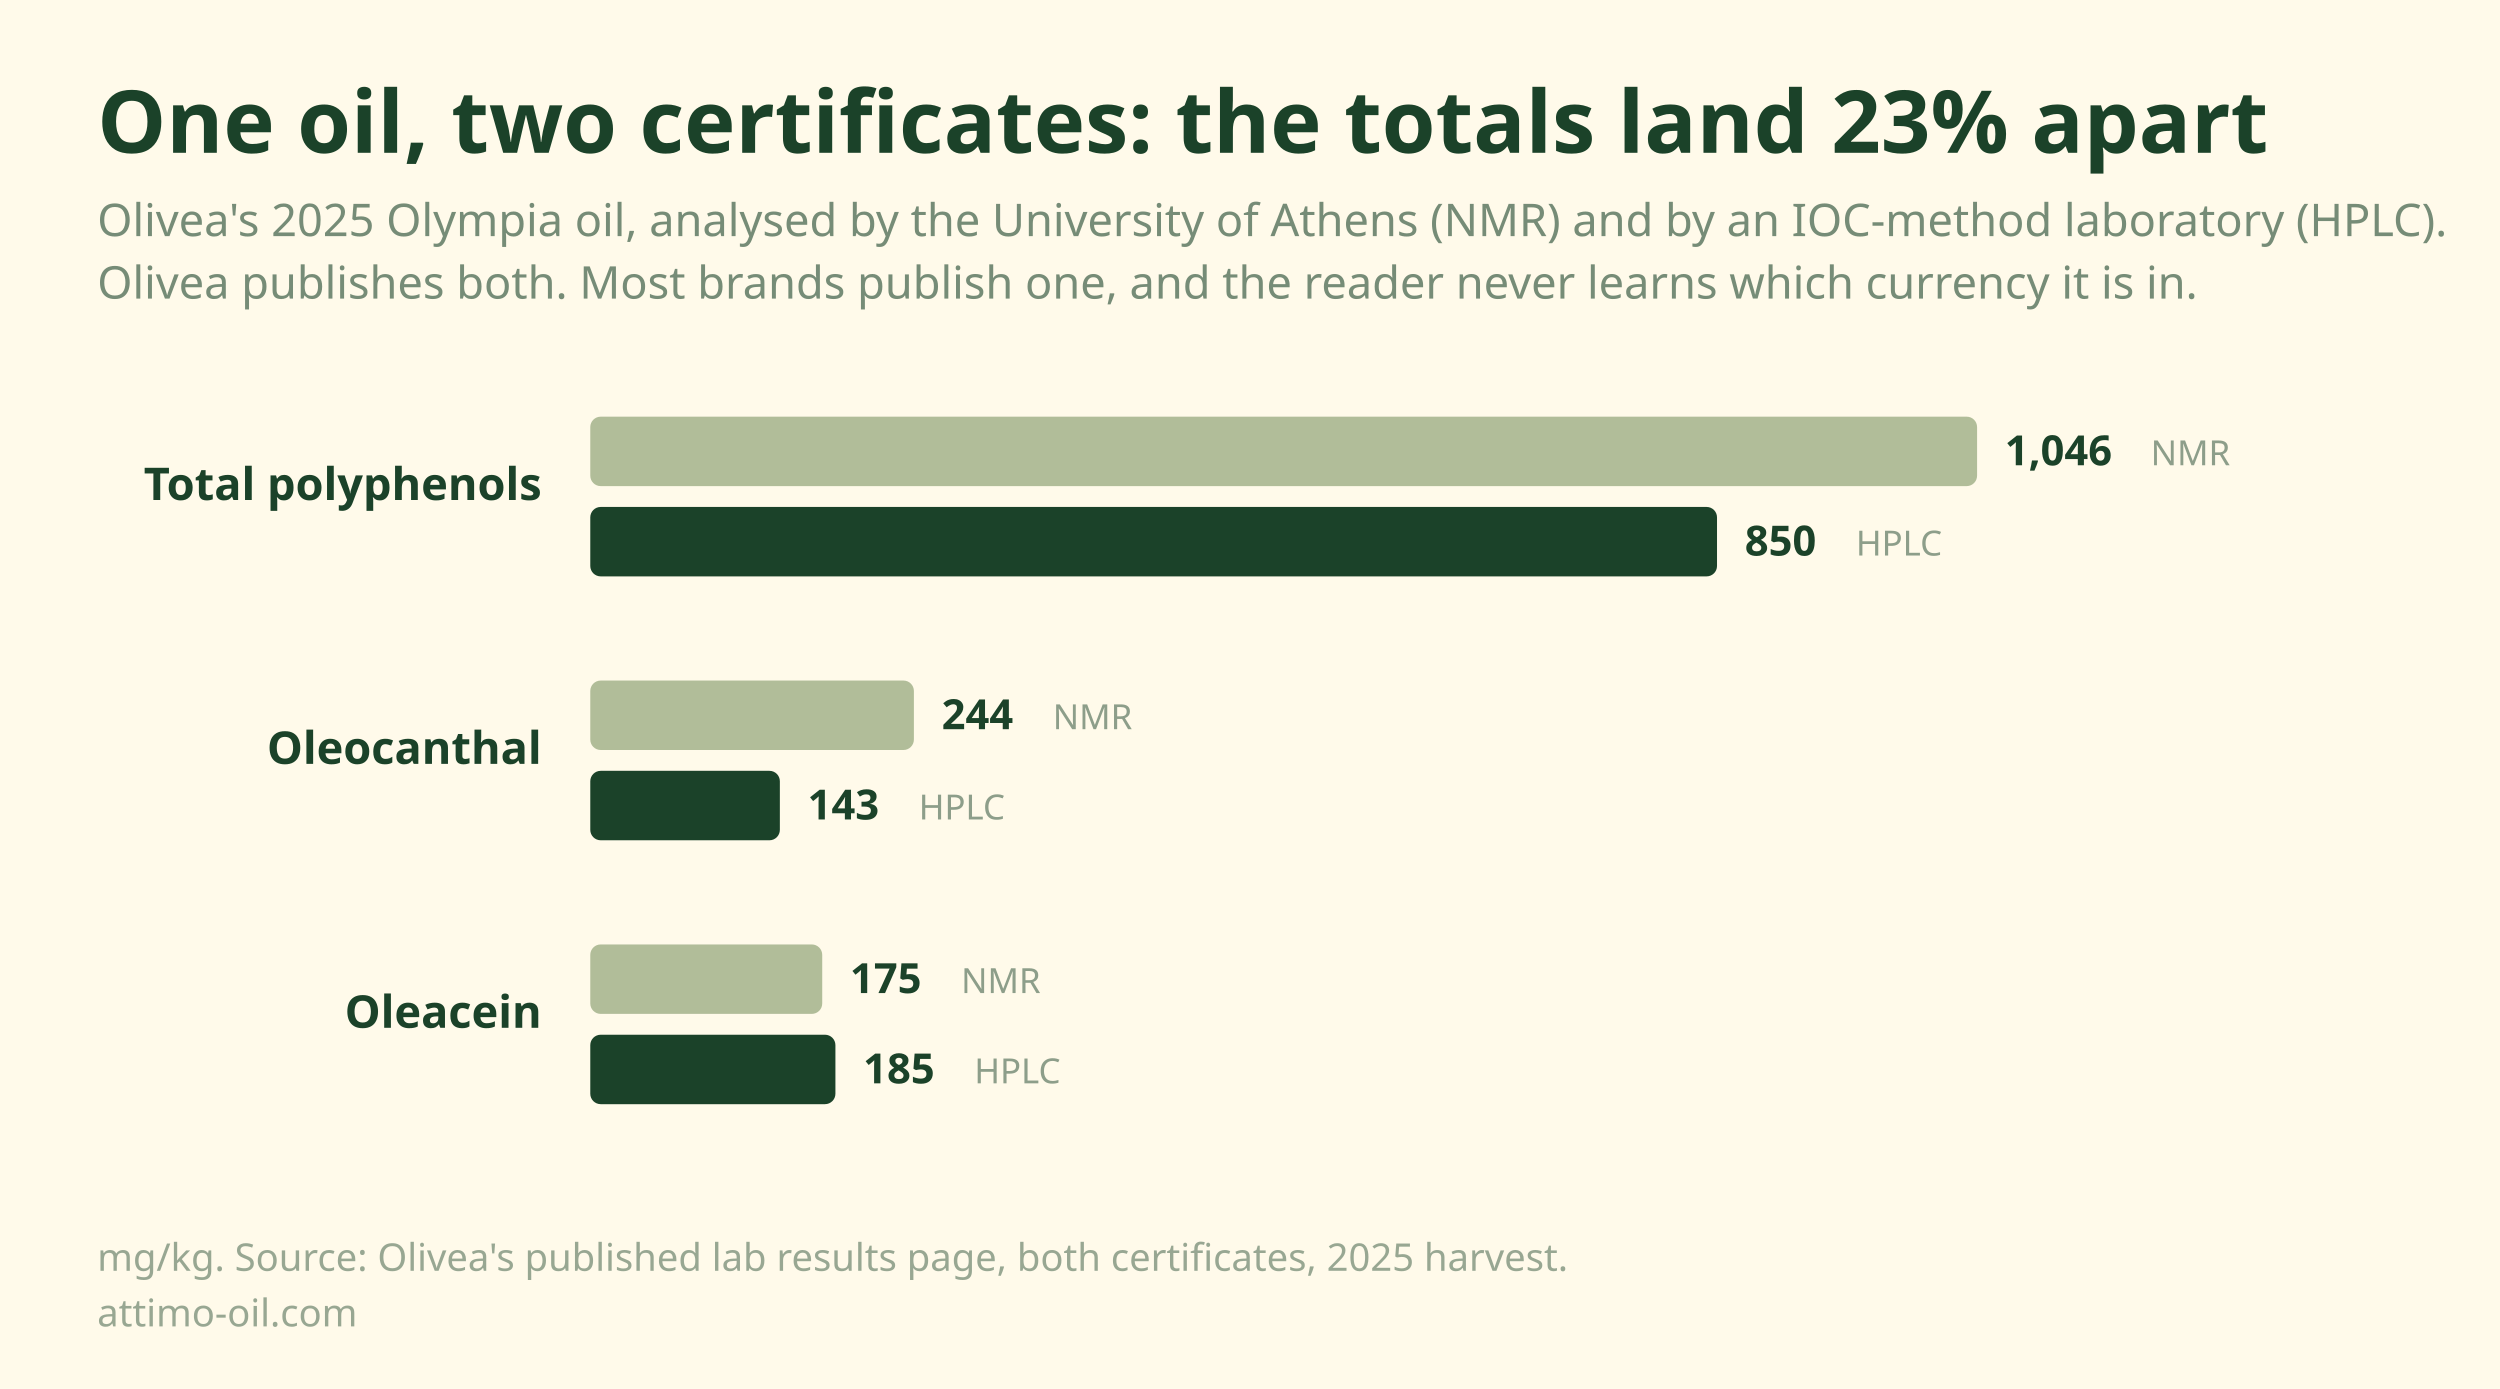
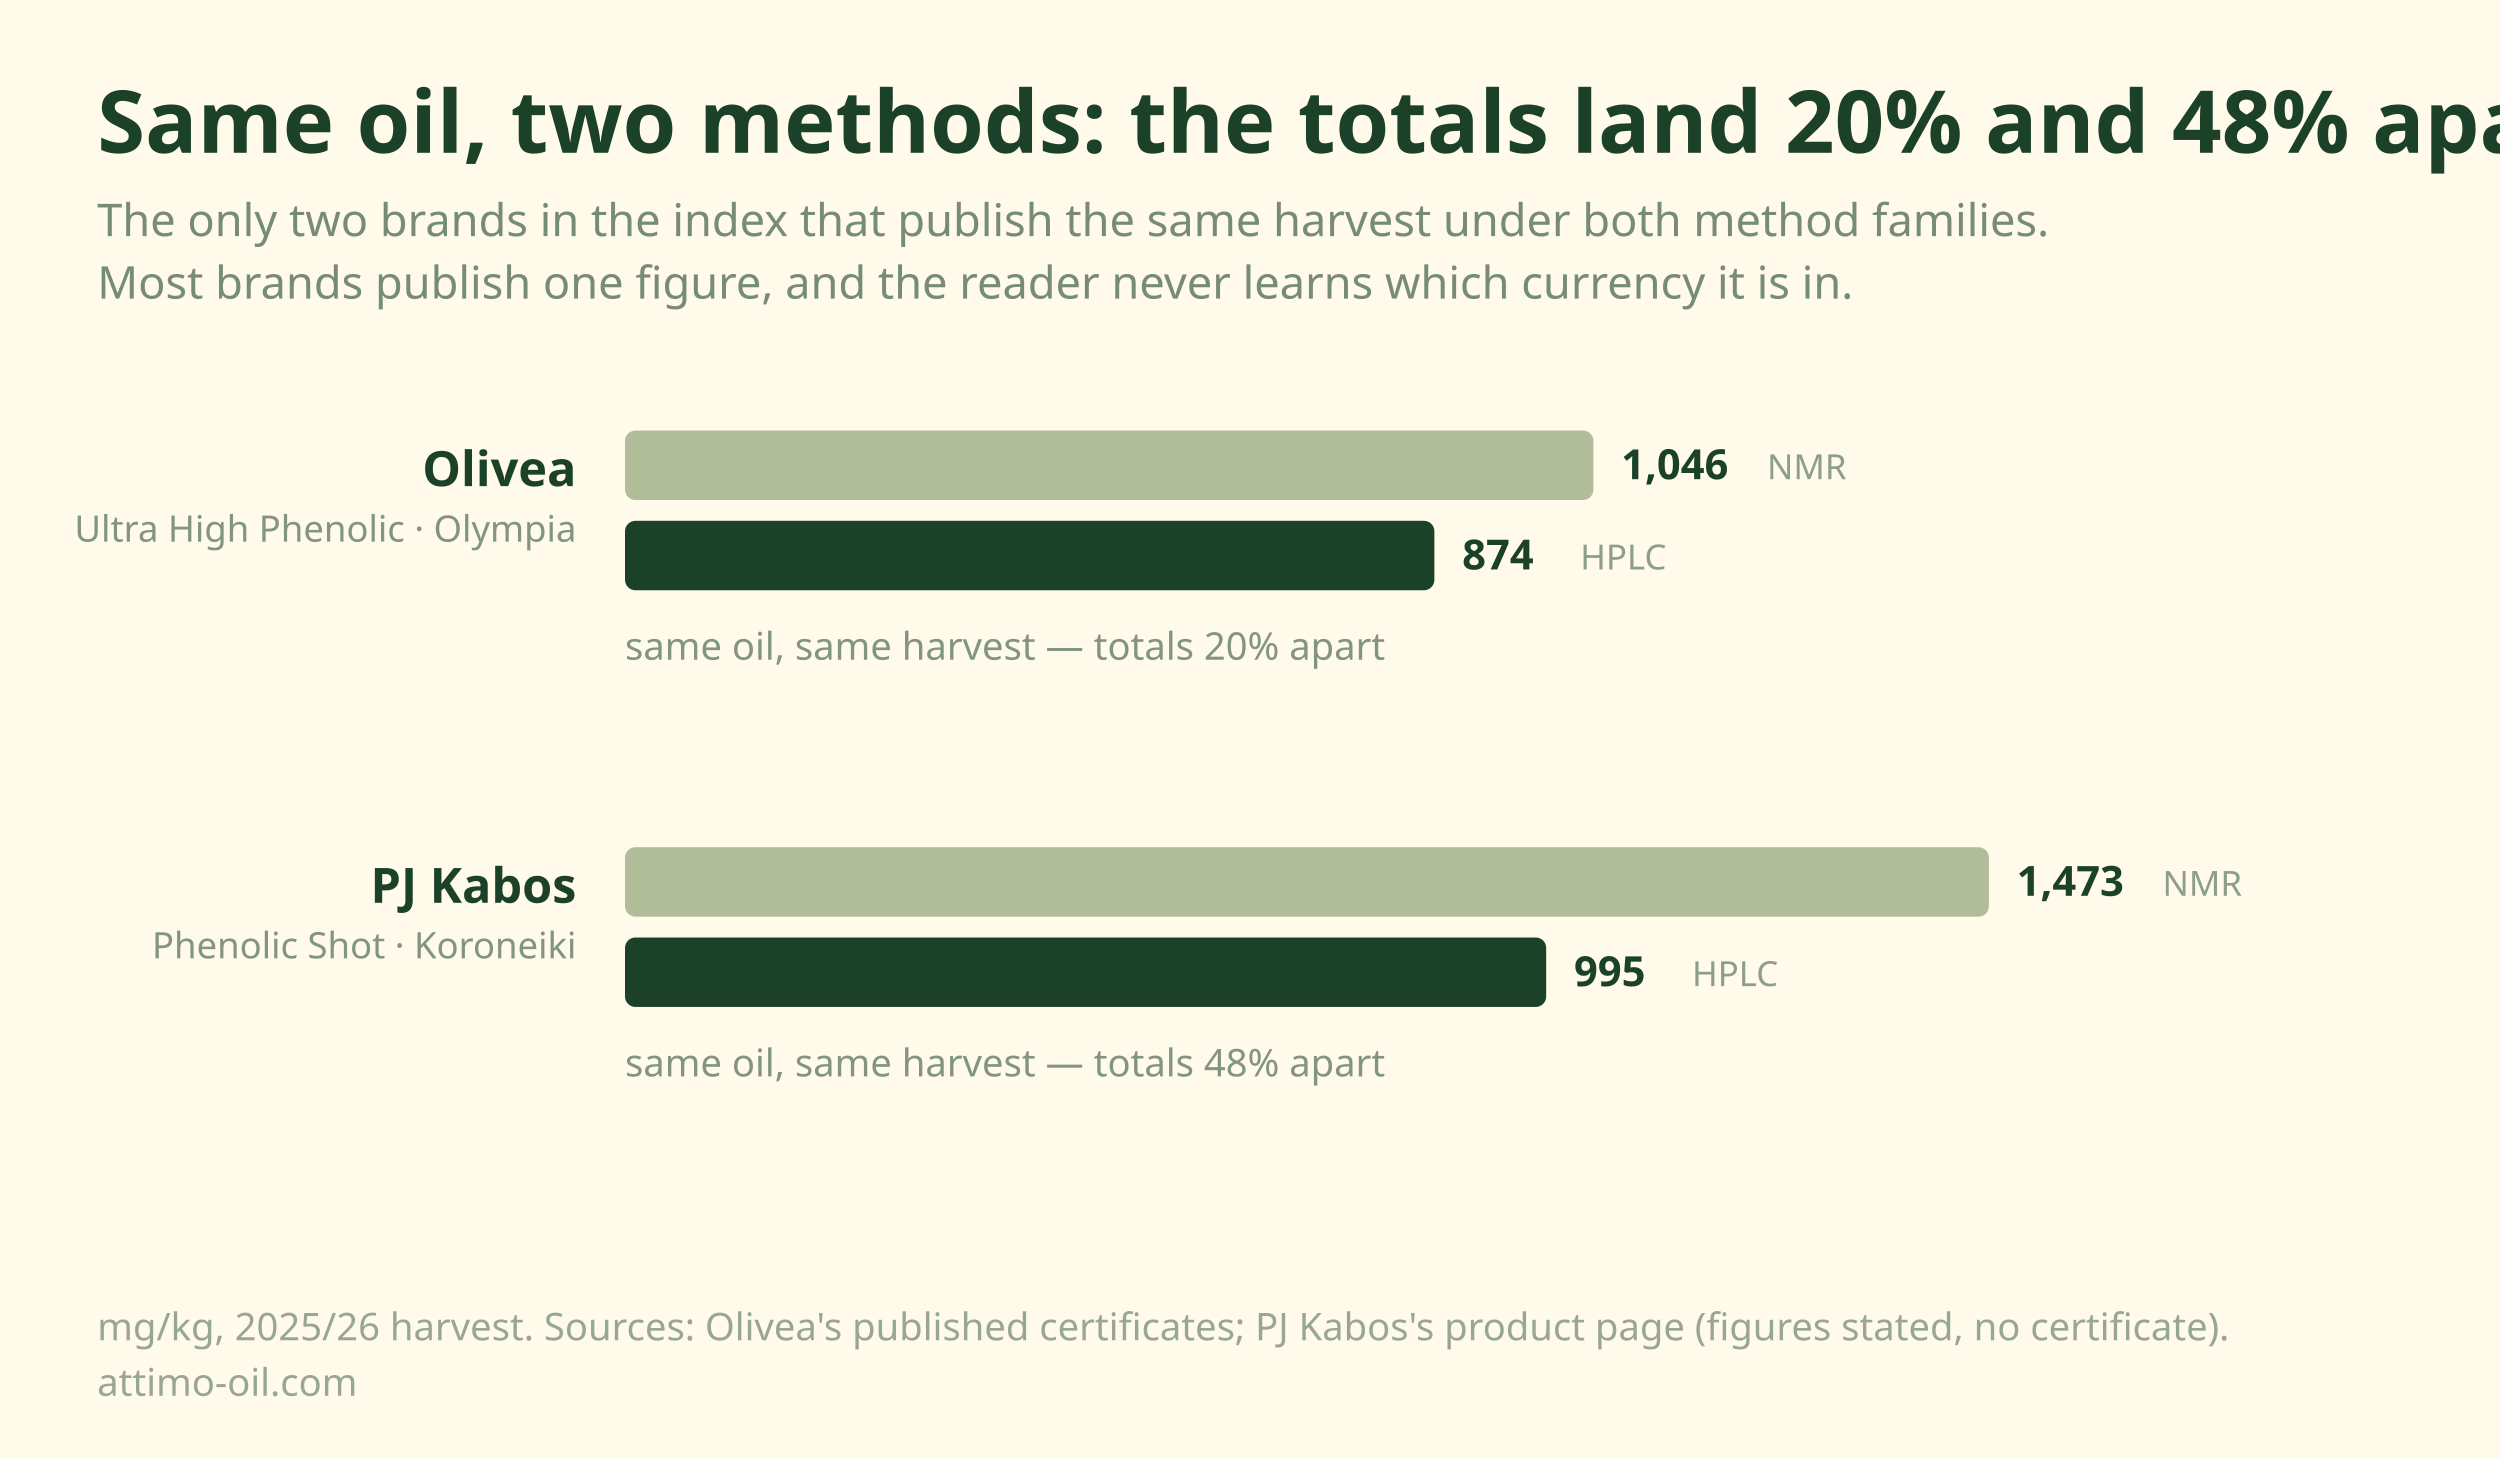
- <svg xmlns="http://www.w3.org/2000/svg" viewBox="0 0 720 400" width="720" height="400" role="img" aria-labelledby="t2 d2">
-   <rect width="720" height="400" fill="#FFFAEA" />
+ <svg xmlns="http://www.w3.org/2000/svg" viewBox="0 0 720 420" width="720" height="420" role="img" aria-labelledby="t2 d2">
+   <rect width="720" height="420" fill="#FFFAEA" />
  <g font-family="'Space Grotesk', system-ui, sans-serif">
-     <text x="28" y="44" font-size="25" font-weight="700" fill="#1B4229">One oil, two certificates: the totals land 23% apart</text>
-     <text x="28" y="68" font-size="13" fill="#1B4229" opacity="0.6">Olivea's 2025 Olympia oil, analysed by the University of Athens (NMR) and by an IOC-method laboratory (HPLC).</text>
-     <text x="28" y="86" font-size="13" fill="#1B4229" opacity="0.6">Olivea publishes both. Most brands publish one, and the reader never learns which currency it is in.</text>
-     <text x="156" y="144" font-size="13" font-weight="700" fill="#1B4229" text-anchor="end">Total polyphenols</text>
-     <rect x="170" y="120" width="399.4" height="20" rx="3" fill="#9DAE84" fill-opacity="0.8" />
-     <text x="577.4" y="134" font-size="12" font-weight="700" fill="#1B4229">1,046</text>
-     <text x="619.4" y="134" font-size="10" fill="#1B4229" opacity="0.5">NMR</text>
-     <rect x="170" y="146" width="324.5" height="20" rx="3" fill="#1B4229" />
-     <text x="502.5" y="160" font-size="12" font-weight="700" fill="#1B4229">850</text>
-     <text x="534.5" y="160" font-size="10" fill="#1B4229" opacity="0.5">HPLC</text>
-     <text x="156" y="220" font-size="13" font-weight="700" fill="#1B4229" text-anchor="end">Oleocanthal</text>
-     <rect x="170" y="196" width="93.2" height="20" rx="3" fill="#9DAE84" fill-opacity="0.8" />
-     <text x="271.2" y="210" font-size="12" font-weight="700" fill="#1B4229">244</text>
-     <text x="303.2" y="210" font-size="10" fill="#1B4229" opacity="0.5">NMR</text>
-     <rect x="170" y="222" width="54.6" height="20" rx="3" fill="#1B4229" />
-     <text x="232.6" y="236" font-size="12" font-weight="700" fill="#1B4229">143</text>
-     <text x="264.6" y="236" font-size="10" fill="#1B4229" opacity="0.5">HPLC</text>
-     <text x="156" y="296" font-size="13" font-weight="700" fill="#1B4229" text-anchor="end">Oleacein</text>
-     <rect x="170" y="272" width="66.8" height="20" rx="3" fill="#9DAE84" fill-opacity="0.8" />
-     <text x="244.8" y="286" font-size="12" font-weight="700" fill="#1B4229">175</text>
-     <text x="276.8" y="286" font-size="10" fill="#1B4229" opacity="0.5">NMR</text>
-     <rect x="170" y="298" width="70.6" height="20" rx="3" fill="#1B4229" />
-     <text x="248.6" y="312" font-size="12" font-weight="700" fill="#1B4229">185</text>
-     <text x="280.6" y="312" font-size="10" fill="#1B4229" opacity="0.5">HPLC</text>
-     <text x="28" y="366" font-size="11" fill="#1B4229" opacity="0.45">mg/kg. Source: Olivea's published lab results page, both certificates, 2025 harvest.</text>
-     <text x="28" y="382" font-size="11" fill="#1B4229" opacity="0.45">attimo-oil.com</text>
+     <text x="28" y="44" font-size="25" font-weight="700" fill="#1B4229">Same oil, two methods: the totals land 20% and 48% apart</text>
+     <text x="28" y="68" font-size="13" fill="#1B4229" opacity="0.6">The only two brands in the index that publish the same harvest under both method families.</text>
+     <text x="28" y="86" font-size="13" fill="#1B4229" opacity="0.6">Most brands publish one figure, and the reader never learns which currency it is in.</text>
+     <text x="166" y="140" font-size="14" font-weight="700" fill="#1B4229" text-anchor="end">Olivea</text>
+     <text x="166" y="156" font-size="10.5" fill="#1B4229" opacity="0.55" text-anchor="end">Ultra High Phenolic · Olympia</text>
+     <rect x="180" y="124" width="278.9" height="20" rx="3" fill="#9DAE84" fill-opacity="0.8" />
+     <text x="466.9" y="138" font-size="12" font-weight="700" fill="#1B4229">1,046</text>
+     <text x="508.9" y="138" font-size="10" fill="#1B4229" opacity="0.5">NMR</text>
+     <rect x="180" y="150" width="233.1" height="20" rx="3" fill="#1B4229" />
+     <text x="421.1" y="164" font-size="12" font-weight="700" fill="#1B4229">874</text>
+     <text x="455.1" y="164" font-size="10" fill="#1B4229" opacity="0.5">HPLC</text>
+     <text x="180" y="190" font-size="11" fill="#1B4229" opacity="0.55">same oil, same harvest — totals 20% apart</text>
+     <text x="166" y="260" font-size="14" font-weight="700" fill="#1B4229" text-anchor="end">PJ Kabos</text>
+     <text x="166" y="276" font-size="10.5" fill="#1B4229" opacity="0.55" text-anchor="end">Phenolic Shot · Koroneiki</text>
+     <rect x="180" y="244" width="392.8" height="20" rx="3" fill="#9DAE84" fill-opacity="0.8" />
+     <text x="580.8" y="258" font-size="12" font-weight="700" fill="#1B4229">1,473</text>
+     <text x="622.8" y="258" font-size="10" fill="#1B4229" opacity="0.5">NMR</text>
+     <rect x="180" y="270" width="265.3" height="20" rx="3" fill="#1B4229" />
+     <text x="453.3" y="284" font-size="12" font-weight="700" fill="#1B4229">995</text>
+     <text x="487.3" y="284" font-size="10" fill="#1B4229" opacity="0.5">HPLC</text>
+     <text x="180" y="310" font-size="11" fill="#1B4229" opacity="0.55">same oil, same harvest — totals 48% apart</text>
+     <text x="28" y="386" font-size="11" fill="#1B4229" opacity="0.45">mg/kg, 2025/26 harvest. Sources: Olivea's published certificates; PJ Kabos's product page (figures stated, no certificate).</text>
+     <text x="28" y="402" font-size="11" fill="#1B4229" opacity="0.45">attimo-oil.com</text>
  </g>
</svg>
